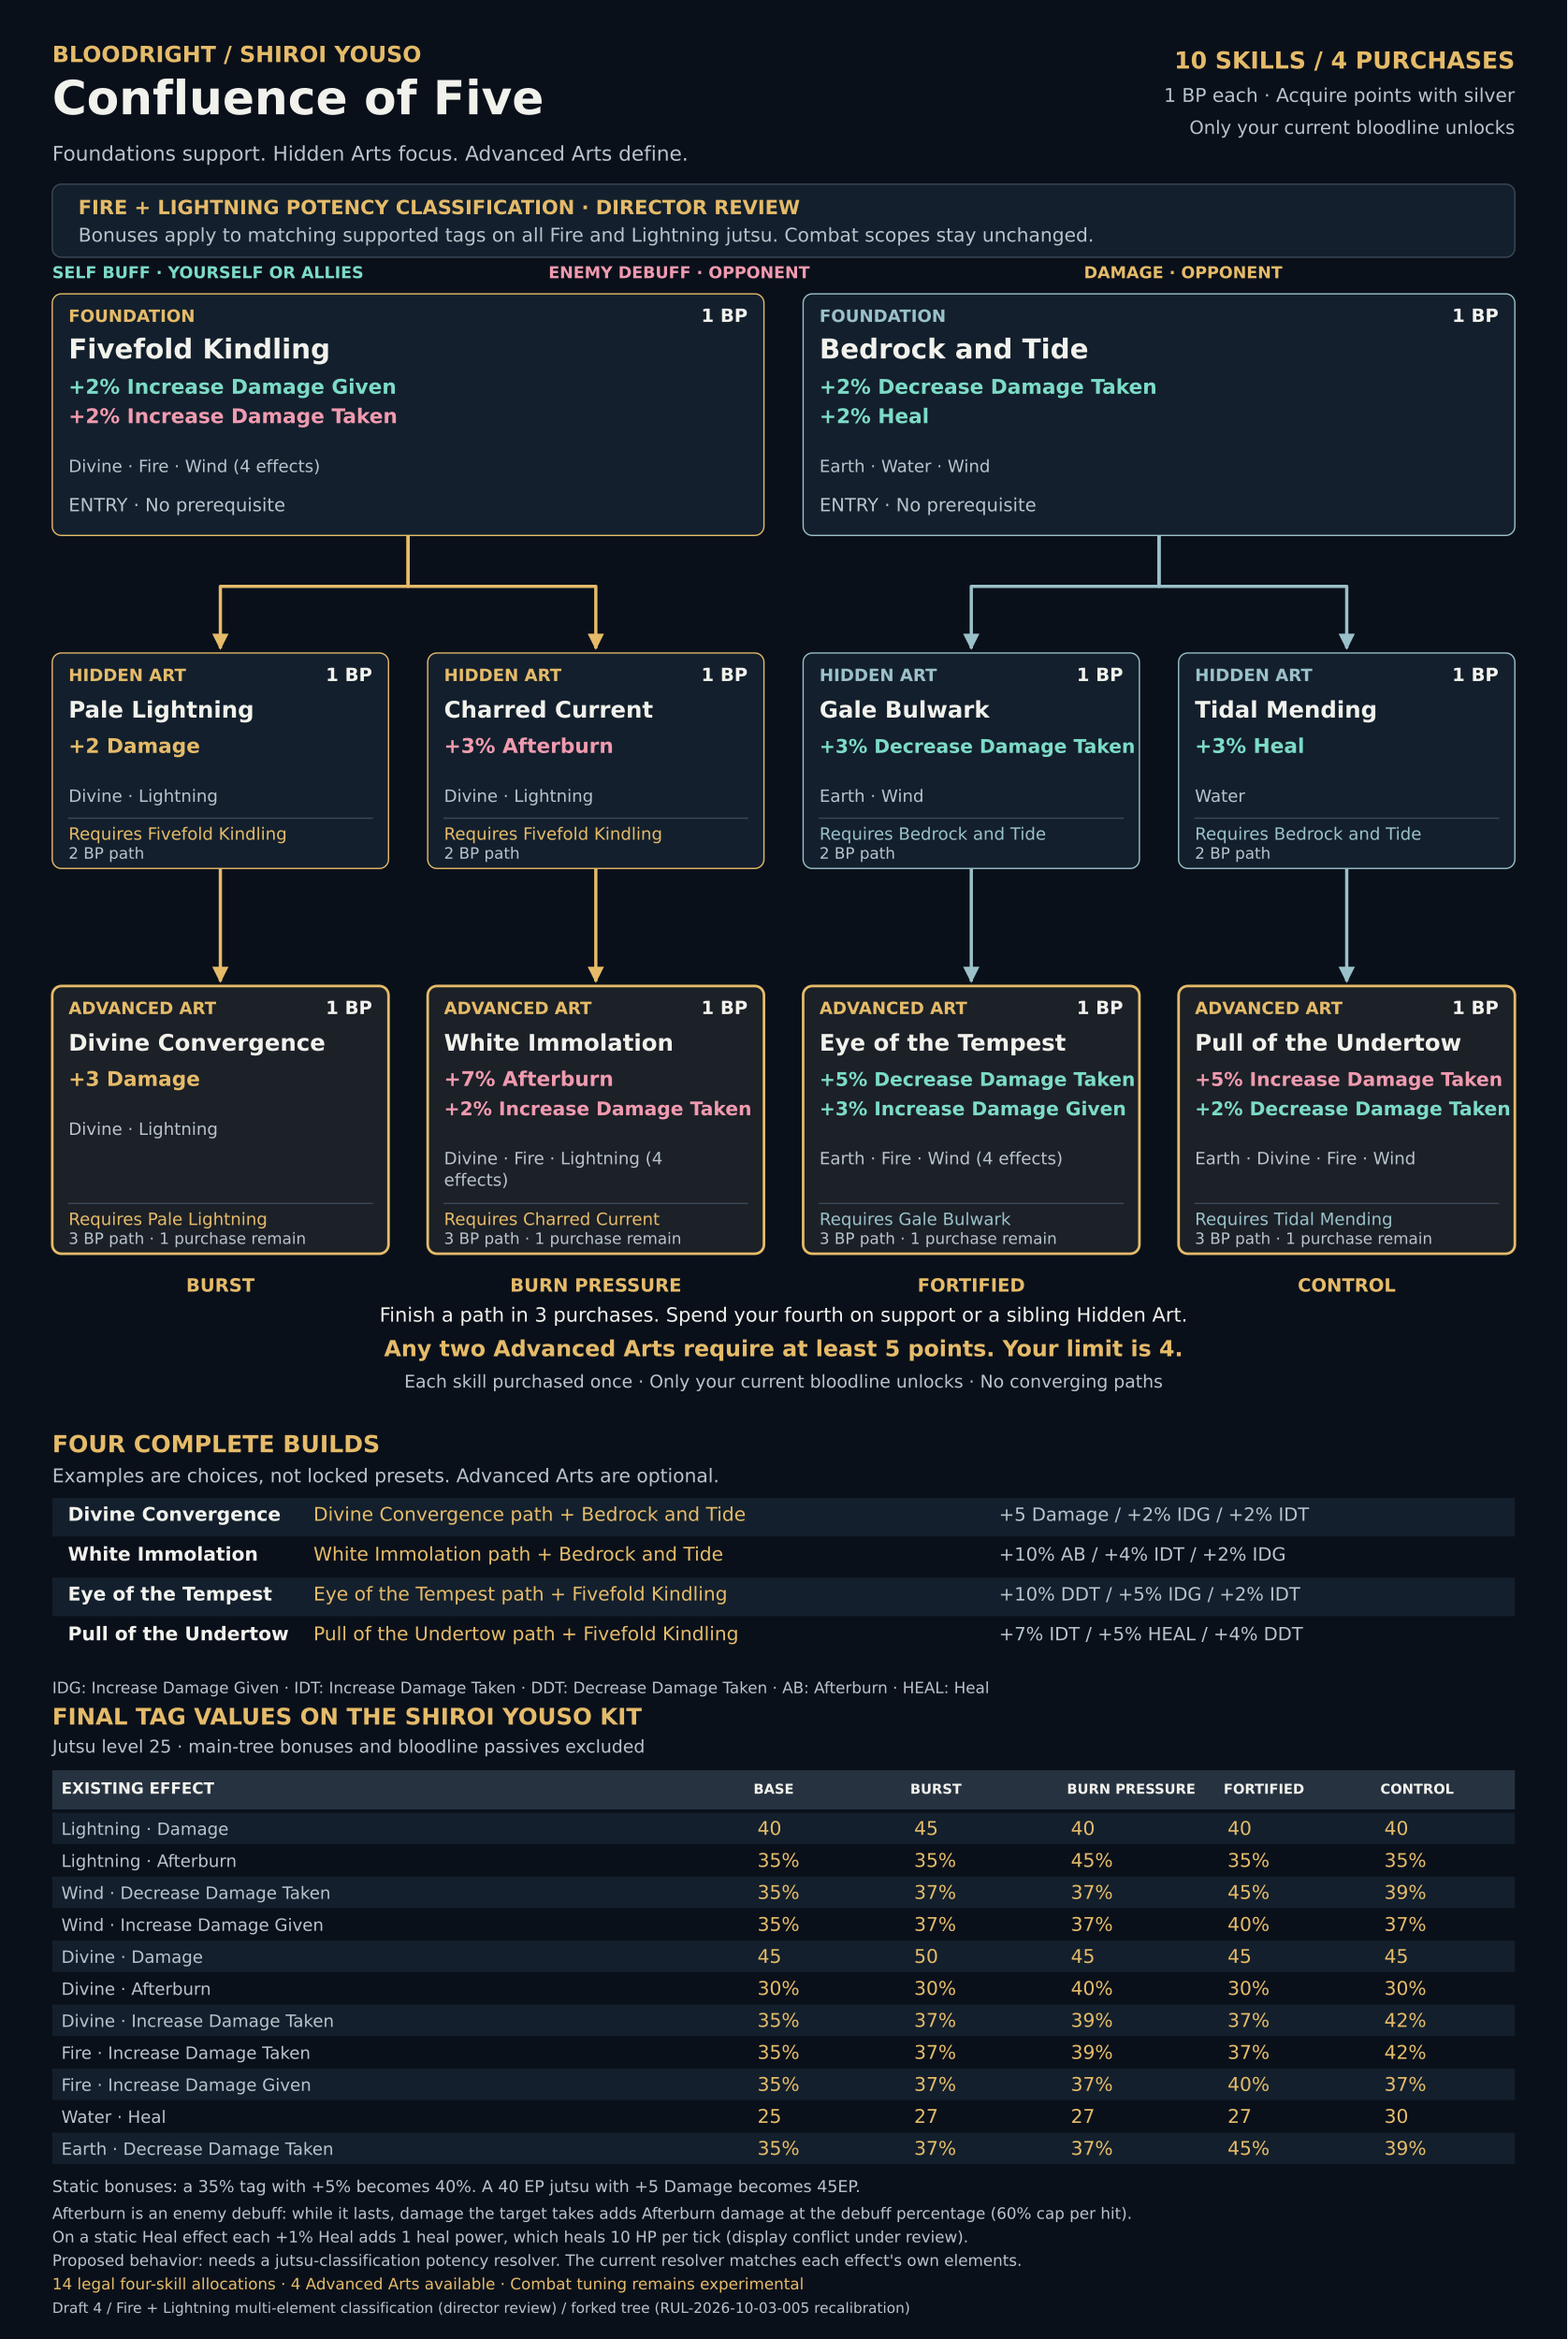
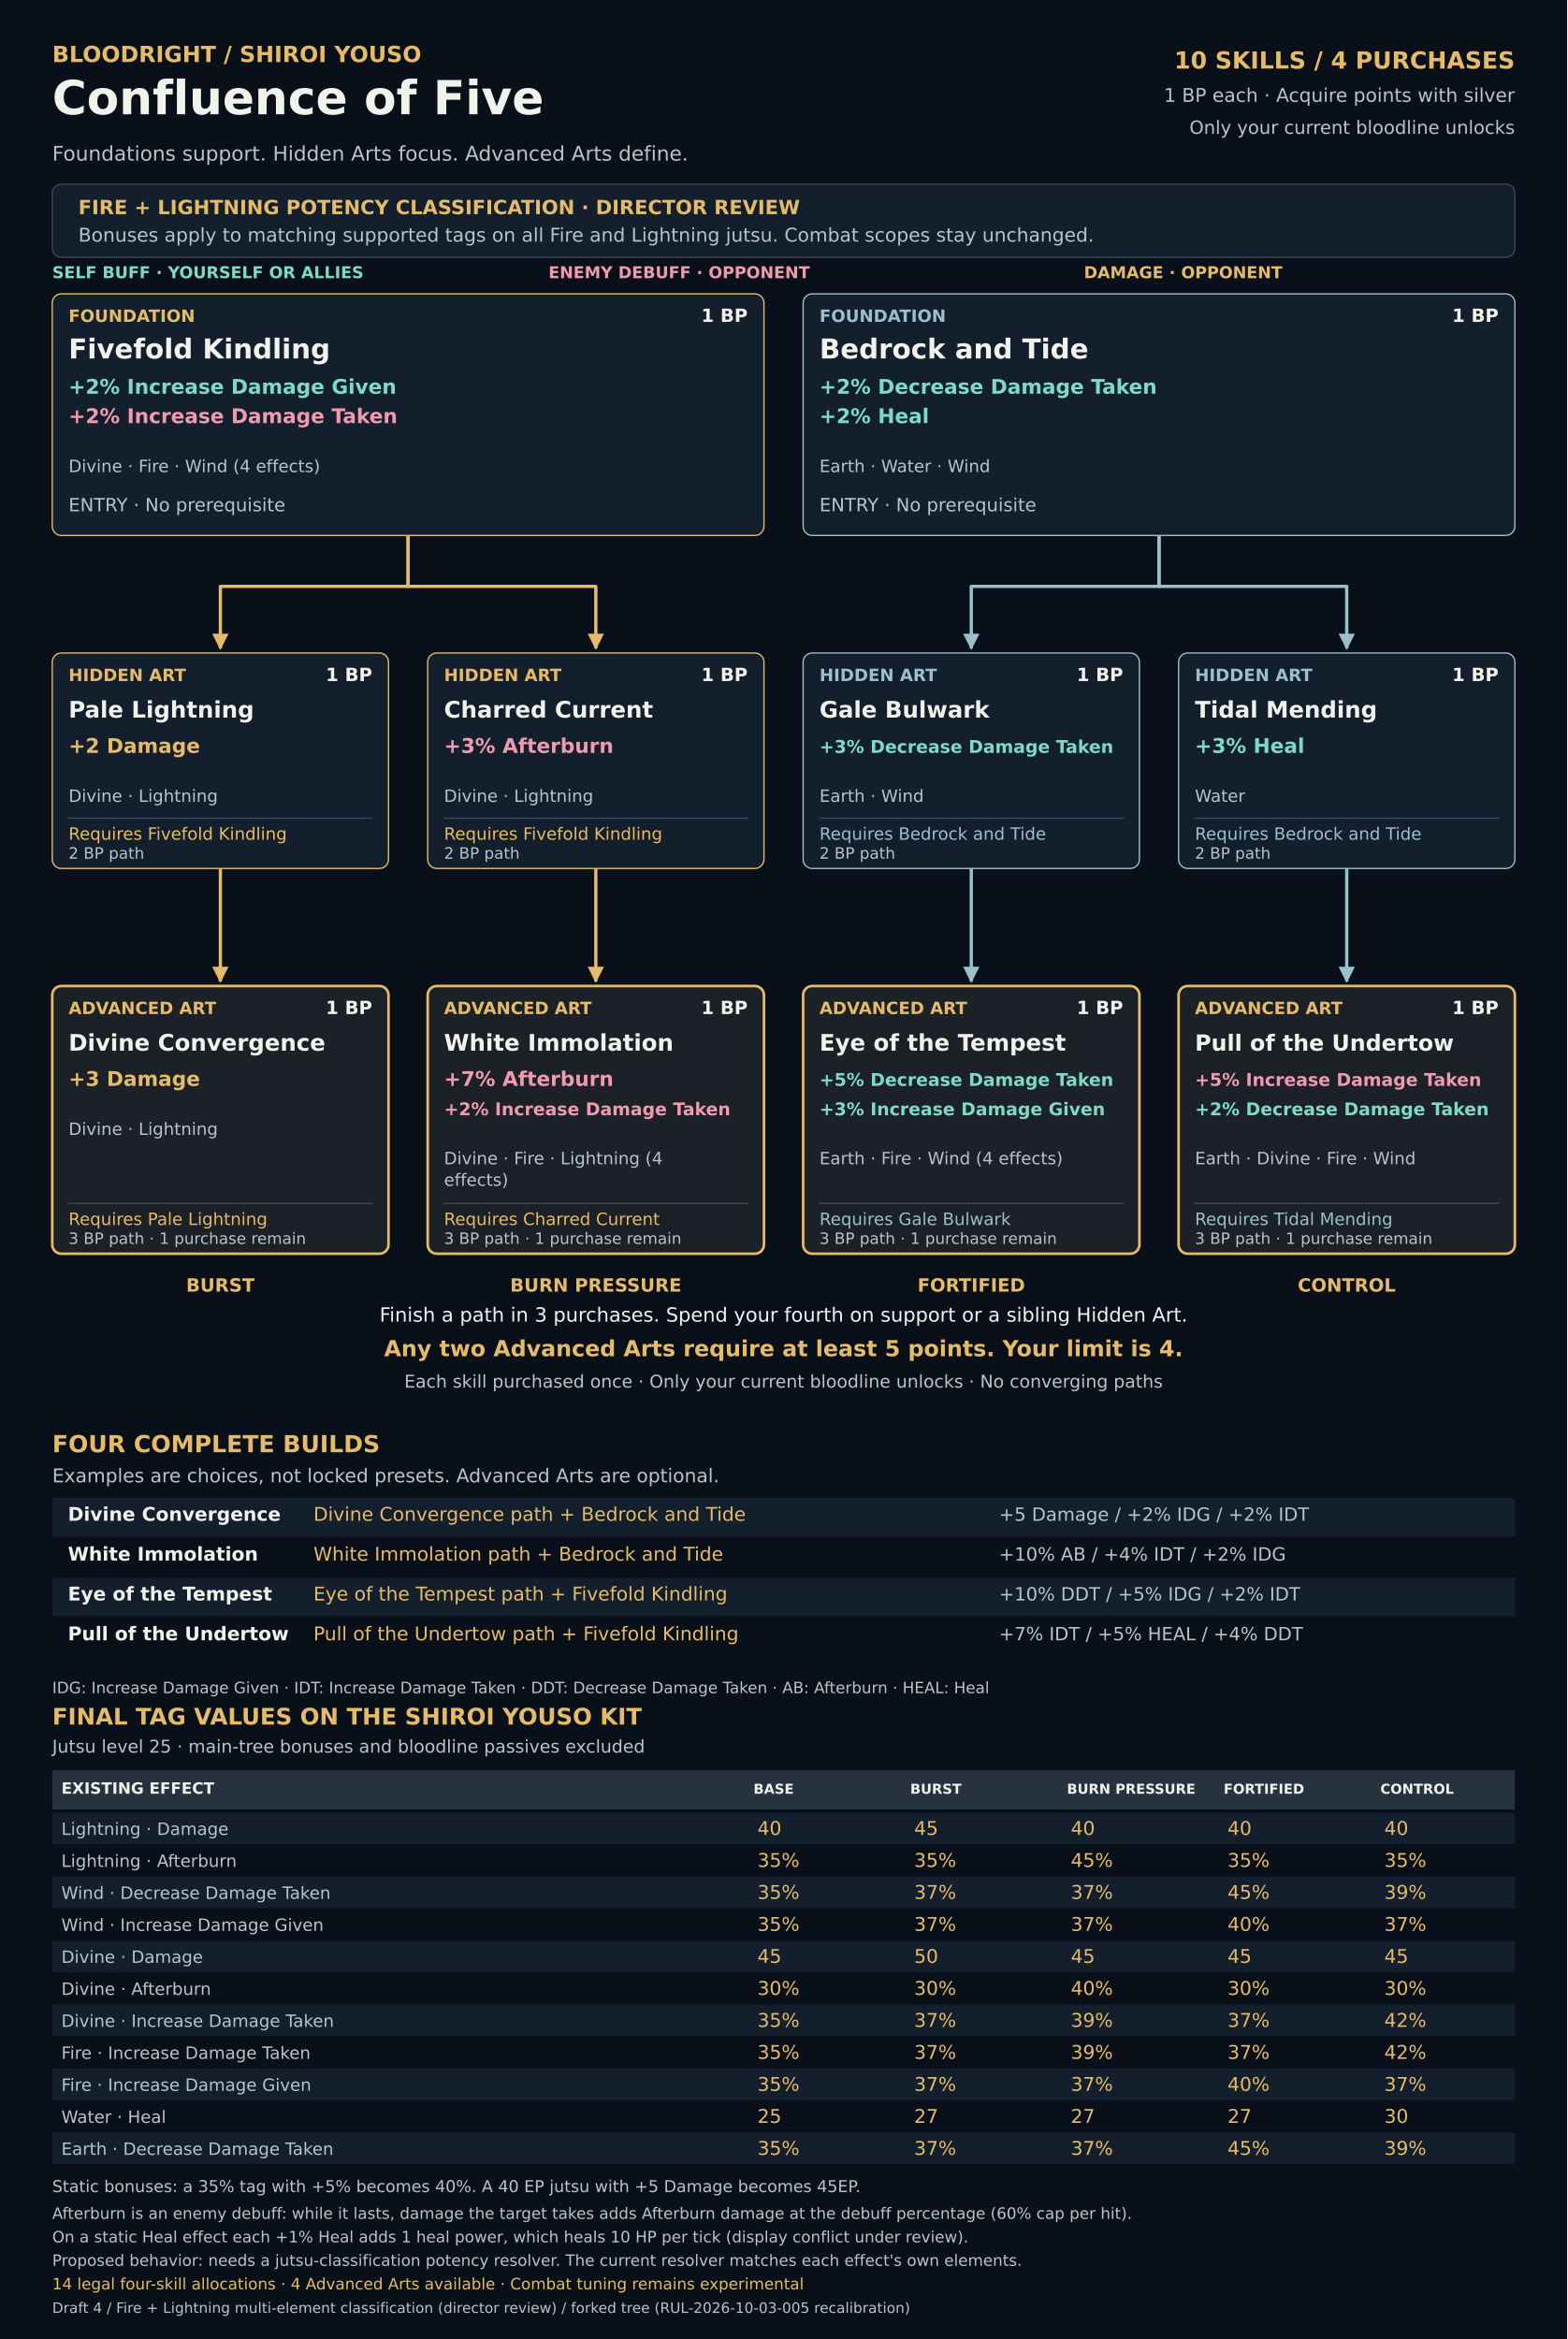
<svg xmlns="http://www.w3.org/2000/svg" width="2400" height="3582" viewBox="0 0 2400 3582" role="img" aria-labelledby="title desc">
  <defs>
    <marker id="arrow-0" viewBox="0 0 10 10" refX="9" refY="5" markerWidth="5" markerHeight="5" orient="auto">
      <path d="M0 0L10 5L0 10Z" fill="#e5bb69" />
    </marker>
    <marker id="arrow-1" viewBox="0 0 10 10" refX="9" refY="5" markerWidth="5" markerHeight="5" orient="auto">
      <path d="M0 0L10 5L0 10Z" fill="#9ac1ca" />
    </marker>
    <marker id="arrow-2" viewBox="0 0 10 10" refX="9" refY="5" markerWidth="5" markerHeight="5" orient="auto">
      <path d="M0 0L10 5L0 10Z" fill="#b8d98d" />
    </marker>
    <marker id="arrow-3" viewBox="0 0 10 10" refX="9" refY="5" markerWidth="5" markerHeight="5" orient="auto">
      <path d="M0 0L10 5L0 10Z" fill="#d9a6e0" />
    </marker>
  </defs>
  <g font-family="DejaVu Sans, sans-serif">
    <rect x="0" y="0" width="2400" height="3582" rx="0" fill="#0a101a" />
    <text x="80" y="95" font-size="34" font-weight="700" fill="#e5bb69" text-anchor="start">BLOODRIGHT / SHIROI YOUSO</text>
    <text x="80" y="175" font-size="72" font-weight="700" fill="#f2f2ed" text-anchor="start">Confluence of Five</text>
    <text x="80" y="246" font-size="31" font-weight="400" fill="#b8c4cc" text-anchor="start">Foundations support. Hidden Arts focus. Advanced Arts define.</text>
    <text x="2320" y="105" font-size="36" font-weight="700" fill="#e5bb69" text-anchor="end">10 SKILLS  /  4 PURCHASES</text>
    <text x="2320" y="156" font-size="29" font-weight="400" fill="#b8c4cc" text-anchor="end">1 BP each · Acquire points with silver</text>
    <text x="2320" y="205" font-size="28" font-weight="400" fill="#b8c4cc" text-anchor="end">Only your current bloodline unlocks</text>
    <rect x="80" y="282" width="2240" height="112" rx="14" fill="#131f2c" stroke="#394858" stroke-width="2" />
    <text x="120" y="328" font-size="30" font-weight="700" fill="#e5bb69" text-anchor="start">FIRE + LIGHTNING POTENCY CLASSIFICATION · DIRECTOR REVIEW</text>
    <text x="120" y="370" font-size="29" font-weight="400" fill="#b8c4cc" text-anchor="start">Bonuses apply to matching supported tags on all Fire and Lightning jutsu. Combat scopes stay unchanged.</text>
    <text x="80" y="426" font-size="25" font-weight="700" fill="#7cdbc7" text-anchor="start">SELF BUFF · YOURSELF OR ALLIES</text>
    <text x="840" y="426" font-size="25" font-weight="700" fill="#f09aaf" text-anchor="start">ENEMY DEBUFF · OPPONENT</text>
    <text x="1660" y="426" font-size="25" font-weight="700" fill="#e5bb69" text-anchor="start">DAMAGE · OPPONENT</text>
    <path id="edge-02-03" data-from="02" data-to="03" d="M337.5 1330 V1503" fill="none" stroke="#e5bb69" stroke-width="5" stroke-linejoin="round" marker-end="url(#arrow-0)" />
    <path id="edge-04-05" data-from="04" data-to="05" d="M912.5 1330 V1503" fill="none" stroke="#e5bb69" stroke-width="5" stroke-linejoin="round" marker-end="url(#arrow-0)" />
    <path id="edge-01-02" data-from="01" data-to="02" d="M625 820 V898 H337.5 V993" fill="none" stroke="#e5bb69" stroke-width="5" stroke-linejoin="round" marker-end="url(#arrow-0)" />
    <path id="edge-01-04" data-from="01" data-to="04" d="M625 820 V898 H912.5 V993" fill="none" stroke="#e5bb69" stroke-width="5" stroke-linejoin="round" marker-end="url(#arrow-0)" />
    <path id="edge-07-08" data-from="07" data-to="08" d="M1487.5 1330 V1503" fill="none" stroke="#9ac1ca" stroke-width="5" stroke-linejoin="round" marker-end="url(#arrow-1)" />
    <path id="edge-09-10" data-from="09" data-to="10" d="M2062.5 1330 V1503" fill="none" stroke="#9ac1ca" stroke-width="5" stroke-linejoin="round" marker-end="url(#arrow-1)" />
    <path id="edge-06-07" data-from="06" data-to="07" d="M1775 820 V898 H1487.5 V993" fill="none" stroke="#9ac1ca" stroke-width="5" stroke-linejoin="round" marker-end="url(#arrow-1)" />
    <path id="edge-06-09" data-from="06" data-to="09" d="M1775 820 V898 H2062.5 V993" fill="none" stroke="#9ac1ca" stroke-width="5" stroke-linejoin="round" marker-end="url(#arrow-1)" />
    <g id="node-01" data-cost="1" data-prerequisites="" data-potency-classification="Fire + Lightning">
      <rect x="80" y="450" width="1090" height="370" rx="14" fill="#131f2c" stroke="#e5bb69" stroke-width="2" />
      <text x="105.0" y="493" font-size="26" font-weight="700" fill="#e5bb69" text-anchor="start">FOUNDATION</text>
      <text x="1145.0" y="493" font-size="28" font-weight="700" fill="#f2f2ed" text-anchor="end">1 BP</text>
      <text x="105.0" y="549" font-size="42" font-weight="700" fill="#f2f2ed" text-anchor="start">Fivefold Kindling</text>
      <text x="105.0" y="603" font-size="31" font-weight="700" fill="#7cdbc7" text-anchor="start">+2% Increase Damage Given</text>
      <text x="105.0" y="648" font-size="31" font-weight="700" fill="#f09aaf" text-anchor="start">+2% Increase Damage Taken</text>
      <text x="105.0" y="723" font-size="26" font-weight="400" fill="#b8c4cc" text-anchor="start">Divine · Fire · Wind (4 effects)</text>
      <text x="105.0" y="783" font-size="28" font-weight="400" fill="#b8c4cc" text-anchor="start">ENTRY · No prerequisite</text>
    </g>
    <g id="node-06" data-cost="1" data-prerequisites="" data-potency-classification="Fire + Lightning">
      <rect x="1230" y="450" width="1090" height="370" rx="14" fill="#131f2c" stroke="#9ac1ca" stroke-width="2" />
      <text x="1255.0" y="493" font-size="26" font-weight="700" fill="#9ac1ca" text-anchor="start">FOUNDATION</text>
      <text x="2295.0" y="493" font-size="28" font-weight="700" fill="#f2f2ed" text-anchor="end">1 BP</text>
      <text x="1255.0" y="549" font-size="42" font-weight="700" fill="#f2f2ed" text-anchor="start">Bedrock and Tide</text>
      <text x="1255.0" y="603" font-size="31" font-weight="700" fill="#7cdbc7" text-anchor="start">+2% Decrease Damage Taken</text>
      <text x="1255.0" y="648" font-size="31" font-weight="700" fill="#7cdbc7" text-anchor="start">+2% Heal</text>
      <text x="1255.0" y="723" font-size="26" font-weight="400" fill="#b8c4cc" text-anchor="start">Earth · Water · Wind</text>
      <text x="1255.0" y="783" font-size="28" font-weight="400" fill="#b8c4cc" text-anchor="start">ENTRY · No prerequisite</text>
    </g>
    <g id="node-02" data-cost="1" data-prerequisites="01" data-potency-classification="Fire + Lightning">
      <rect x="80" y="1000" width="515" height="330" rx="14" fill="#131f2c" stroke="#e5bb69" stroke-width="2" />
      <text x="105.0" y="1043" font-size="26" font-weight="700" fill="#e5bb69" text-anchor="start">HIDDEN ART</text>
      <text x="570.0" y="1043" font-size="28" font-weight="700" fill="#f2f2ed" text-anchor="end">1 BP</text>
      <text x="105.0" y="1099" font-size="35" font-weight="700" fill="#f2f2ed" text-anchor="start">Pale Lightning</text>
      <text x="105.0" y="1153" font-size="31" font-weight="700" fill="#e5bb69" text-anchor="start">+2 Damage</text>
      <text x="105.0" y="1228" font-size="26" font-weight="400" fill="#b8c4cc" text-anchor="start">Divine · Lightning</text>
      <path d="M104 1253 L571 1253" fill="none" stroke="#394858" stroke-width="2" />
      <text x="105.0" y="1286" font-size="26" font-weight="400" fill="#e5bb69" text-anchor="start">Requires Fivefold Kindling</text>
      <text x="105.0" y="1315" font-size="24" font-weight="400" fill="#b8c4cc" text-anchor="start">2 BP path</text>
    </g>
    <g id="node-04" data-cost="1" data-prerequisites="01" data-potency-classification="Fire + Lightning">
      <rect x="655" y="1000" width="515" height="330" rx="14" fill="#131f2c" stroke="#e5bb69" stroke-width="2" />
      <text x="680.0" y="1043" font-size="26" font-weight="700" fill="#e5bb69" text-anchor="start">HIDDEN ART</text>
      <text x="1145.0" y="1043" font-size="28" font-weight="700" fill="#f2f2ed" text-anchor="end">1 BP</text>
      <text x="680.0" y="1099" font-size="35" font-weight="700" fill="#f2f2ed" text-anchor="start">Charred Current</text>
      <text x="680.0" y="1153" font-size="31" font-weight="700" fill="#f09aaf" text-anchor="start">+3% Afterburn</text>
      <text x="680.0" y="1228" font-size="26" font-weight="400" fill="#b8c4cc" text-anchor="start">Divine · Lightning</text>
      <path d="M679 1253 L1146 1253" fill="none" stroke="#394858" stroke-width="2" />
      <text x="680.0" y="1286" font-size="26" font-weight="400" fill="#e5bb69" text-anchor="start">Requires Fivefold Kindling</text>
      <text x="680.0" y="1315" font-size="24" font-weight="400" fill="#b8c4cc" text-anchor="start">2 BP path</text>
    </g>
    <g id="node-07" data-cost="1" data-prerequisites="06" data-potency-classification="Fire + Lightning">
      <rect x="1230" y="1000" width="515" height="330" rx="14" fill="#131f2c" stroke="#9ac1ca" stroke-width="2" />
      <text x="1255.0" y="1043" font-size="26" font-weight="700" fill="#9ac1ca" text-anchor="start">HIDDEN ART</text>
      <text x="1720.0" y="1043" font-size="28" font-weight="700" fill="#f2f2ed" text-anchor="end">1 BP</text>
      <text x="1255.0" y="1099" font-size="35" font-weight="700" fill="#f2f2ed" text-anchor="start">Gale Bulwark</text>
-       <text x="1255.0" y="1153" font-size="29" font-weight="700" fill="#7cdbc7" text-anchor="start">+3% Decrease Damage Taken</text>
+       <text x="1255.0" y="1153" font-size="27" font-weight="700" fill="#7cdbc7" text-anchor="start">+3% Decrease Damage Taken</text>
      <text x="1255.0" y="1228" font-size="26" font-weight="400" fill="#b8c4cc" text-anchor="start">Earth · Wind</text>
      <path d="M1254 1253 L1721 1253" fill="none" stroke="#394858" stroke-width="2" />
      <text x="1255.0" y="1286" font-size="26" font-weight="400" fill="#9ac1ca" text-anchor="start">Requires Bedrock and Tide</text>
      <text x="1255.0" y="1315" font-size="24" font-weight="400" fill="#b8c4cc" text-anchor="start">2 BP path</text>
    </g>
    <g id="node-09" data-cost="1" data-prerequisites="06" data-potency-classification="Fire + Lightning">
      <rect x="1805" y="1000" width="515" height="330" rx="14" fill="#131f2c" stroke="#9ac1ca" stroke-width="2" />
      <text x="1830.0" y="1043" font-size="26" font-weight="700" fill="#9ac1ca" text-anchor="start">HIDDEN ART</text>
      <text x="2295.0" y="1043" font-size="28" font-weight="700" fill="#f2f2ed" text-anchor="end">1 BP</text>
      <text x="1830.0" y="1099" font-size="35" font-weight="700" fill="#f2f2ed" text-anchor="start">Tidal Mending</text>
      <text x="1830.0" y="1153" font-size="31" font-weight="700" fill="#7cdbc7" text-anchor="start">+3% Heal</text>
      <text x="1830.0" y="1228" font-size="26" font-weight="400" fill="#b8c4cc" text-anchor="start">Water</text>
      <path d="M1829 1253 L2296 1253" fill="none" stroke="#394858" stroke-width="2" />
      <text x="1830.0" y="1286" font-size="26" font-weight="400" fill="#9ac1ca" text-anchor="start">Requires Bedrock and Tide</text>
      <text x="1830.0" y="1315" font-size="24" font-weight="400" fill="#b8c4cc" text-anchor="start">2 BP path</text>
    </g>
    <g id="node-03" data-cost="1" data-prerequisites="02" data-potency-classification="Fire + Lightning">
      <rect x="80" y="1510" width="515" height="410" rx="14" fill="#1c2027" stroke="#e5bb69" stroke-width="4" />
      <text x="105.0" y="1553" font-size="26" font-weight="700" fill="#e5bb69" text-anchor="start">ADVANCED ART</text>
      <text x="570.0" y="1553" font-size="28" font-weight="700" fill="#f2f2ed" text-anchor="end">1 BP</text>
      <text x="105.0" y="1609" font-size="35" font-weight="700" fill="#f2f2ed" text-anchor="start">Divine Convergence</text>
      <text x="105.0" y="1663" font-size="31" font-weight="700" fill="#e5bb69" text-anchor="start">+3 Damage</text>
      <text x="105.0" y="1738" font-size="26" font-weight="400" fill="#b8c4cc" text-anchor="start">Divine · Lightning</text>
      <path d="M104 1843 L571 1843" fill="none" stroke="#394858" stroke-width="2" />
      <text x="105.0" y="1876" font-size="26" font-weight="400" fill="#e5bb69" text-anchor="start">Requires Pale Lightning</text>
      <text x="105.0" y="1905" font-size="24" font-weight="400" fill="#b8c4cc" text-anchor="start">3 BP path · 1 purchase remain</text>
    </g>
    <g id="node-05" data-cost="1" data-prerequisites="04" data-potency-classification="Fire + Lightning">
      <rect x="655" y="1510" width="515" height="410" rx="14" fill="#1c2027" stroke="#e5bb69" stroke-width="4" />
      <text x="680.0" y="1553" font-size="26" font-weight="700" fill="#e5bb69" text-anchor="start">ADVANCED ART</text>
      <text x="1145.0" y="1553" font-size="28" font-weight="700" fill="#f2f2ed" text-anchor="end">1 BP</text>
      <text x="680.0" y="1609" font-size="35" font-weight="700" fill="#f2f2ed" text-anchor="start">White Immolation</text>
      <text x="680.0" y="1663" font-size="31" font-weight="700" fill="#f09aaf" text-anchor="start">+7% Afterburn</text>
-       <text x="680.0" y="1708" font-size="29" font-weight="700" fill="#f09aaf" text-anchor="start">+2% Increase Damage Taken</text>
+       <text x="680.0" y="1708" font-size="27" font-weight="700" fill="#f09aaf" text-anchor="start">+2% Increase Damage Taken</text>
      <text x="680.0" y="1783" font-size="26" font-weight="400" fill="#b8c4cc" text-anchor="start">Divine · Fire · Lightning (4</text>
      <text x="680.0" y="1816" font-size="26" font-weight="400" fill="#b8c4cc" text-anchor="start">effects)</text>
      <path d="M679 1843 L1146 1843" fill="none" stroke="#394858" stroke-width="2" />
      <text x="680.0" y="1876" font-size="26" font-weight="400" fill="#e5bb69" text-anchor="start">Requires Charred Current</text>
      <text x="680.0" y="1905" font-size="24" font-weight="400" fill="#b8c4cc" text-anchor="start">3 BP path · 1 purchase remain</text>
    </g>
    <g id="node-08" data-cost="1" data-prerequisites="07" data-potency-classification="Fire + Lightning">
      <rect x="1230" y="1510" width="515" height="410" rx="14" fill="#1c2027" stroke="#e5bb69" stroke-width="4" />
      <text x="1255.0" y="1553" font-size="26" font-weight="700" fill="#e5bb69" text-anchor="start">ADVANCED ART</text>
      <text x="1720.0" y="1553" font-size="28" font-weight="700" fill="#f2f2ed" text-anchor="end">1 BP</text>
      <text x="1255.0" y="1609" font-size="35" font-weight="700" fill="#f2f2ed" text-anchor="start">Eye of the Tempest</text>
-       <text x="1255.0" y="1663" font-size="29" font-weight="700" fill="#7cdbc7" text-anchor="start">+5% Decrease Damage Taken</text>
-       <text x="1255.0" y="1708" font-size="29" font-weight="700" fill="#7cdbc7" text-anchor="start">+3% Increase Damage Given</text>
+       <text x="1255.0" y="1663" font-size="27" font-weight="700" fill="#7cdbc7" text-anchor="start">+5% Decrease Damage Taken</text>
+       <text x="1255.0" y="1708" font-size="27" font-weight="700" fill="#7cdbc7" text-anchor="start">+3% Increase Damage Given</text>
      <text x="1255.0" y="1783" font-size="26" font-weight="400" fill="#b8c4cc" text-anchor="start">Earth · Fire · Wind (4 effects)</text>
      <path d="M1254 1843 L1721 1843" fill="none" stroke="#394858" stroke-width="2" />
      <text x="1255.0" y="1876" font-size="26" font-weight="400" fill="#9ac1ca" text-anchor="start">Requires Gale Bulwark</text>
      <text x="1255.0" y="1905" font-size="24" font-weight="400" fill="#b8c4cc" text-anchor="start">3 BP path · 1 purchase remain</text>
    </g>
    <g id="node-10" data-cost="1" data-prerequisites="09" data-potency-classification="Fire + Lightning">
      <rect x="1805" y="1510" width="515" height="410" rx="14" fill="#1c2027" stroke="#e5bb69" stroke-width="4" />
      <text x="1830.0" y="1553" font-size="26" font-weight="700" fill="#e5bb69" text-anchor="start">ADVANCED ART</text>
      <text x="2295.0" y="1553" font-size="28" font-weight="700" fill="#f2f2ed" text-anchor="end">1 BP</text>
-       <text x="1830.0" y="1609" font-size="35" font-weight="700" fill="#f2f2ed" text-anchor="start">Pull of the Undertow</text>
-       <text x="1830.0" y="1663" font-size="29" font-weight="700" fill="#f09aaf" text-anchor="start">+5% Increase Damage Taken</text>
-       <text x="1830.0" y="1708" font-size="29" font-weight="700" fill="#7cdbc7" text-anchor="start">+2% Decrease Damage Taken</text>
+       <text x="1830.0" y="1609" font-size="34" font-weight="700" fill="#f2f2ed" text-anchor="start">Pull of the Undertow</text>
+       <text x="1830.0" y="1663" font-size="27" font-weight="700" fill="#f09aaf" text-anchor="start">+5% Increase Damage Taken</text>
+       <text x="1830.0" y="1708" font-size="27" font-weight="700" fill="#7cdbc7" text-anchor="start">+2% Decrease Damage Taken</text>
      <text x="1830.0" y="1783" font-size="26" font-weight="400" fill="#b8c4cc" text-anchor="start">Earth · Divine · Fire · Wind</text>
      <path d="M1829 1843 L2296 1843" fill="none" stroke="#394858" stroke-width="2" />
      <text x="1830.0" y="1876" font-size="26" font-weight="400" fill="#9ac1ca" text-anchor="start">Requires Tidal Mending</text>
      <text x="1830.0" y="1905" font-size="24" font-weight="400" fill="#b8c4cc" text-anchor="start">3 BP path · 1 purchase remain</text>
    </g>
    <text x="337.5" y="1978" font-size="28" font-weight="700" fill="#e5bb69" text-anchor="middle">BURST</text>
    <text x="912.5" y="1978" font-size="28" font-weight="700" fill="#e5bb69" text-anchor="middle">BURN PRESSURE</text>
    <text x="1487.5" y="1978" font-size="28" font-weight="700" fill="#e5bb69" text-anchor="middle">FORTIFIED</text>
    <text x="2062.5" y="1978" font-size="28" font-weight="700" fill="#e5bb69" text-anchor="middle">CONTROL</text>
    <text x="1200.0" y="2024" font-size="30" font-weight="400" fill="#f2f2ed" text-anchor="middle">Finish a path in 3 purchases. Spend your fourth on support or a sibling Hidden Art.</text>
    <text x="1200.0" y="2077" font-size="34" font-weight="700" fill="#e5bb69" text-anchor="middle">Any two Advanced Arts require at least 5 points. Your limit is 4.</text>
    <text x="1200.0" y="2125" font-size="27" font-weight="400" fill="#b8c4cc" text-anchor="middle">Each skill purchased once · Only your current bloodline unlocks · No converging paths</text>
    <text x="80" y="2224" font-size="36" font-weight="700" fill="#e5bb69" text-anchor="start">FOUR COMPLETE BUILDS</text>
    <text x="80" y="2270" font-size="29" font-weight="400" fill="#b8c4cc" text-anchor="start">Examples are choices, not locked presets. Advanced Arts are optional.</text>
    <rect x="80" y="2294" width="2240" height="59" rx="0" fill="#131f2c" />
    <text x="104" y="2329" font-size="29" font-weight="700" fill="#f2f2ed" text-anchor="start">Divine Convergence</text>
    <text x="480" y="2329" font-size="29" font-weight="400" fill="#e5bb69" text-anchor="start">Divine Convergence path + Bedrock and Tide</text>
    <text x="1530" y="2329" font-size="28" font-weight="400" fill="#b8c4cc" text-anchor="start">+5 Damage / +2% IDG / +2% IDT</text>
    <rect x="80" y="2355" width="2240" height="59" rx="0" fill="#0a101a" />
    <text x="104" y="2390" font-size="29" font-weight="700" fill="#f2f2ed" text-anchor="start">White Immolation</text>
    <text x="480" y="2390" font-size="29" font-weight="400" fill="#e5bb69" text-anchor="start">White Immolation path + Bedrock and Tide</text>
    <text x="1530" y="2390" font-size="28" font-weight="400" fill="#b8c4cc" text-anchor="start">+10% AB / +4% IDT / +2% IDG</text>
    <rect x="80" y="2416" width="2240" height="59" rx="0" fill="#131f2c" />
    <text x="104" y="2451" font-size="29" font-weight="700" fill="#f2f2ed" text-anchor="start">Eye of the Tempest</text>
    <text x="480" y="2451" font-size="29" font-weight="400" fill="#e5bb69" text-anchor="start">Eye of the Tempest path + Fivefold Kindling</text>
    <text x="1530" y="2451" font-size="28" font-weight="400" fill="#b8c4cc" text-anchor="start">+10% DDT / +5% IDG / +2% IDT</text>
    <rect x="80" y="2477" width="2240" height="59" rx="0" fill="#0a101a" />
    <text x="104" y="2512" font-size="29" font-weight="700" fill="#f2f2ed" text-anchor="start">Pull of the Undertow</text>
    <text x="480" y="2512" font-size="29" font-weight="400" fill="#e5bb69" text-anchor="start">Pull of the Undertow path + Fivefold Kindling</text>
    <text x="1530" y="2512" font-size="28" font-weight="400" fill="#b8c4cc" text-anchor="start">+7% IDT / +5% HEAL / +4% DDT</text>
    <text x="80" y="2593" font-size="24" font-weight="400" fill="#b8c4cc" text-anchor="start">IDG: Increase Damage Given · IDT: Increase Damage Taken · DDT: Decrease Damage Taken · AB: Afterburn · HEAL: Heal</text>
    <text x="80" y="2641" font-size="35" font-weight="700" fill="#e5bb69" text-anchor="start">FINAL TAG VALUES ON THE SHIROI YOUSO KIT</text>
    <text x="80" y="2684" font-size="27" font-weight="400" fill="#b8c4cc" text-anchor="start">Jutsu level 25 · main-tree bonuses and bloodline passives excluded</text>
    <rect x="80" y="2711" width="2240" height="60" rx="0" fill="#263240" />
    <text x="94" y="2747" font-size="24" font-weight="700" fill="#f2f2ed" text-anchor="start">EXISTING EFFECT</text>
    <text x="1154.0" y="2747" font-size="21" font-weight="700" fill="#f2f2ed" text-anchor="start">BASE</text>
    <text x="1394.0" y="2747" font-size="21" font-weight="700" fill="#f2f2ed" text-anchor="start">BURST</text>
    <text x="1634.0" y="2747" font-size="21" font-weight="700" fill="#f2f2ed" text-anchor="start">BURN PRESSURE</text>
    <text x="1874.0" y="2747" font-size="21" font-weight="700" fill="#f2f2ed" text-anchor="start">FORTIFIED</text>
    <text x="2114.0" y="2747" font-size="21" font-weight="700" fill="#f2f2ed" text-anchor="start">CONTROL</text>
    <rect x="80" y="2776" width="2240" height="48" rx="0" fill="#131f2c" />
    <text x="94" y="2810" font-size="26" font-weight="400" fill="#b8c4cc" text-anchor="start">Lightning · Damage</text>
    <text x="1160.0" y="2810" font-size="29" font-weight="400" fill="#e5bb69" text-anchor="start">40</text>
    <text x="1400.0" y="2810" font-size="29" font-weight="400" fill="#e5bb69" text-anchor="start">45</text>
    <text x="1640.0" y="2810" font-size="29" font-weight="400" fill="#e5bb69" text-anchor="start">40</text>
    <text x="1880.0" y="2810" font-size="29" font-weight="400" fill="#e5bb69" text-anchor="start">40</text>
    <text x="2120.0" y="2810" font-size="29" font-weight="400" fill="#e5bb69" text-anchor="start">40</text>
    <text x="94" y="2859" font-size="26" font-weight="400" fill="#b8c4cc" text-anchor="start">Lightning · Afterburn</text>
    <text x="1160.0" y="2859" font-size="29" font-weight="400" fill="#e5bb69" text-anchor="start">35%</text>
    <text x="1400.0" y="2859" font-size="29" font-weight="400" fill="#e5bb69" text-anchor="start">35%</text>
    <text x="1640.0" y="2859" font-size="29" font-weight="400" fill="#e5bb69" text-anchor="start">45%</text>
    <text x="1880.0" y="2859" font-size="29" font-weight="400" fill="#e5bb69" text-anchor="start">35%</text>
    <text x="2120.0" y="2859" font-size="29" font-weight="400" fill="#e5bb69" text-anchor="start">35%</text>
    <rect x="80" y="2874" width="2240" height="48" rx="0" fill="#131f2c" />
    <text x="94" y="2908" font-size="26" font-weight="400" fill="#b8c4cc" text-anchor="start">Wind · Decrease Damage Taken</text>
    <text x="1160.0" y="2908" font-size="29" font-weight="400" fill="#e5bb69" text-anchor="start">35%</text>
    <text x="1400.0" y="2908" font-size="29" font-weight="400" fill="#e5bb69" text-anchor="start">37%</text>
    <text x="1640.0" y="2908" font-size="29" font-weight="400" fill="#e5bb69" text-anchor="start">37%</text>
    <text x="1880.0" y="2908" font-size="29" font-weight="400" fill="#e5bb69" text-anchor="start">45%</text>
    <text x="2120.0" y="2908" font-size="29" font-weight="400" fill="#e5bb69" text-anchor="start">39%</text>
    <text x="94" y="2957" font-size="26" font-weight="400" fill="#b8c4cc" text-anchor="start">Wind · Increase Damage Given</text>
    <text x="1160.0" y="2957" font-size="29" font-weight="400" fill="#e5bb69" text-anchor="start">35%</text>
    <text x="1400.0" y="2957" font-size="29" font-weight="400" fill="#e5bb69" text-anchor="start">37%</text>
    <text x="1640.0" y="2957" font-size="29" font-weight="400" fill="#e5bb69" text-anchor="start">37%</text>
    <text x="1880.0" y="2957" font-size="29" font-weight="400" fill="#e5bb69" text-anchor="start">40%</text>
    <text x="2120.0" y="2957" font-size="29" font-weight="400" fill="#e5bb69" text-anchor="start">37%</text>
    <rect x="80" y="2972" width="2240" height="48" rx="0" fill="#131f2c" />
    <text x="94" y="3006" font-size="26" font-weight="400" fill="#b8c4cc" text-anchor="start">Divine · Damage</text>
    <text x="1160.0" y="3006" font-size="29" font-weight="400" fill="#e5bb69" text-anchor="start">45</text>
    <text x="1400.0" y="3006" font-size="29" font-weight="400" fill="#e5bb69" text-anchor="start">50</text>
    <text x="1640.0" y="3006" font-size="29" font-weight="400" fill="#e5bb69" text-anchor="start">45</text>
    <text x="1880.0" y="3006" font-size="29" font-weight="400" fill="#e5bb69" text-anchor="start">45</text>
    <text x="2120.0" y="3006" font-size="29" font-weight="400" fill="#e5bb69" text-anchor="start">45</text>
    <text x="94" y="3055" font-size="26" font-weight="400" fill="#b8c4cc" text-anchor="start">Divine · Afterburn</text>
    <text x="1160.0" y="3055" font-size="29" font-weight="400" fill="#e5bb69" text-anchor="start">30%</text>
    <text x="1400.0" y="3055" font-size="29" font-weight="400" fill="#e5bb69" text-anchor="start">30%</text>
    <text x="1640.0" y="3055" font-size="29" font-weight="400" fill="#e5bb69" text-anchor="start">40%</text>
    <text x="1880.0" y="3055" font-size="29" font-weight="400" fill="#e5bb69" text-anchor="start">30%</text>
    <text x="2120.0" y="3055" font-size="29" font-weight="400" fill="#e5bb69" text-anchor="start">30%</text>
    <rect x="80" y="3070" width="2240" height="48" rx="0" fill="#131f2c" />
    <text x="94" y="3104" font-size="26" font-weight="400" fill="#b8c4cc" text-anchor="start">Divine · Increase Damage Taken</text>
    <text x="1160.0" y="3104" font-size="29" font-weight="400" fill="#e5bb69" text-anchor="start">35%</text>
    <text x="1400.0" y="3104" font-size="29" font-weight="400" fill="#e5bb69" text-anchor="start">37%</text>
    <text x="1640.0" y="3104" font-size="29" font-weight="400" fill="#e5bb69" text-anchor="start">39%</text>
    <text x="1880.0" y="3104" font-size="29" font-weight="400" fill="#e5bb69" text-anchor="start">37%</text>
    <text x="2120.0" y="3104" font-size="29" font-weight="400" fill="#e5bb69" text-anchor="start">42%</text>
    <text x="94" y="3153" font-size="26" font-weight="400" fill="#b8c4cc" text-anchor="start">Fire · Increase Damage Taken</text>
    <text x="1160.0" y="3153" font-size="29" font-weight="400" fill="#e5bb69" text-anchor="start">35%</text>
    <text x="1400.0" y="3153" font-size="29" font-weight="400" fill="#e5bb69" text-anchor="start">37%</text>
    <text x="1640.0" y="3153" font-size="29" font-weight="400" fill="#e5bb69" text-anchor="start">39%</text>
    <text x="1880.0" y="3153" font-size="29" font-weight="400" fill="#e5bb69" text-anchor="start">37%</text>
    <text x="2120.0" y="3153" font-size="29" font-weight="400" fill="#e5bb69" text-anchor="start">42%</text>
    <rect x="80" y="3168" width="2240" height="48" rx="0" fill="#131f2c" />
    <text x="94" y="3202" font-size="26" font-weight="400" fill="#b8c4cc" text-anchor="start">Fire · Increase Damage Given</text>
    <text x="1160.0" y="3202" font-size="29" font-weight="400" fill="#e5bb69" text-anchor="start">35%</text>
    <text x="1400.0" y="3202" font-size="29" font-weight="400" fill="#e5bb69" text-anchor="start">37%</text>
    <text x="1640.0" y="3202" font-size="29" font-weight="400" fill="#e5bb69" text-anchor="start">37%</text>
    <text x="1880.0" y="3202" font-size="29" font-weight="400" fill="#e5bb69" text-anchor="start">40%</text>
    <text x="2120.0" y="3202" font-size="29" font-weight="400" fill="#e5bb69" text-anchor="start">37%</text>
    <text x="94" y="3251" font-size="26" font-weight="400" fill="#b8c4cc" text-anchor="start">Water · Heal</text>
    <text x="1160.0" y="3251" font-size="29" font-weight="400" fill="#e5bb69" text-anchor="start">25</text>
    <text x="1400.0" y="3251" font-size="29" font-weight="400" fill="#e5bb69" text-anchor="start">27</text>
    <text x="1640.0" y="3251" font-size="29" font-weight="400" fill="#e5bb69" text-anchor="start">27</text>
    <text x="1880.0" y="3251" font-size="29" font-weight="400" fill="#e5bb69" text-anchor="start">27</text>
    <text x="2120.0" y="3251" font-size="29" font-weight="400" fill="#e5bb69" text-anchor="start">30</text>
    <rect x="80" y="3266" width="2240" height="48" rx="0" fill="#131f2c" />
    <text x="94" y="3300" font-size="26" font-weight="400" fill="#b8c4cc" text-anchor="start">Earth · Decrease Damage Taken</text>
    <text x="1160.0" y="3300" font-size="29" font-weight="400" fill="#e5bb69" text-anchor="start">35%</text>
    <text x="1400.0" y="3300" font-size="29" font-weight="400" fill="#e5bb69" text-anchor="start">37%</text>
    <text x="1640.0" y="3300" font-size="29" font-weight="400" fill="#e5bb69" text-anchor="start">37%</text>
    <text x="1880.0" y="3300" font-size="29" font-weight="400" fill="#e5bb69" text-anchor="start">45%</text>
    <text x="2120.0" y="3300" font-size="29" font-weight="400" fill="#e5bb69" text-anchor="start">39%</text>
    <text x="80" y="3357" font-size="25" font-weight="400" fill="#b8c4cc" text-anchor="start">Static bonuses: a 35% tag with +5% becomes 40%. A 40 EP jutsu with +5 Damage becomes 45EP.</text>
    <text x="80" y="3398" font-size="24" font-weight="400" fill="#b8c4cc" text-anchor="start">Afterburn is an enemy debuff: while it lasts, damage the target takes adds Afterburn damage at the debuff percentage (60% cap per hit).</text>
    <text x="80" y="3434" font-size="24" font-weight="400" fill="#b8c4cc" text-anchor="start">On a static Heal effect each +1% Heal adds 1 heal power, which heals 10 HP per tick (display conflict under review).</text>
    <text x="80" y="3470" font-size="24" font-weight="400" fill="#b8c4cc" text-anchor="start">Proposed behavior: needs a jutsu-classification potency resolver. The current resolver matches each effect's own elements.</text>
    <text x="80" y="3506" font-size="24" font-weight="400" fill="#e5bb69" text-anchor="start">14 legal four-skill allocations · 4 Advanced Arts available · Combat tuning remains experimental</text>
    <text x="80" y="3542" font-size="22" font-weight="400" fill="#b8c4cc" text-anchor="start">Draft 4 / Fire + Lightning multi-element classification (director review) / forked tree (RUL-2026-10-03-005 recalibration)</text>
  </g>
</svg>
